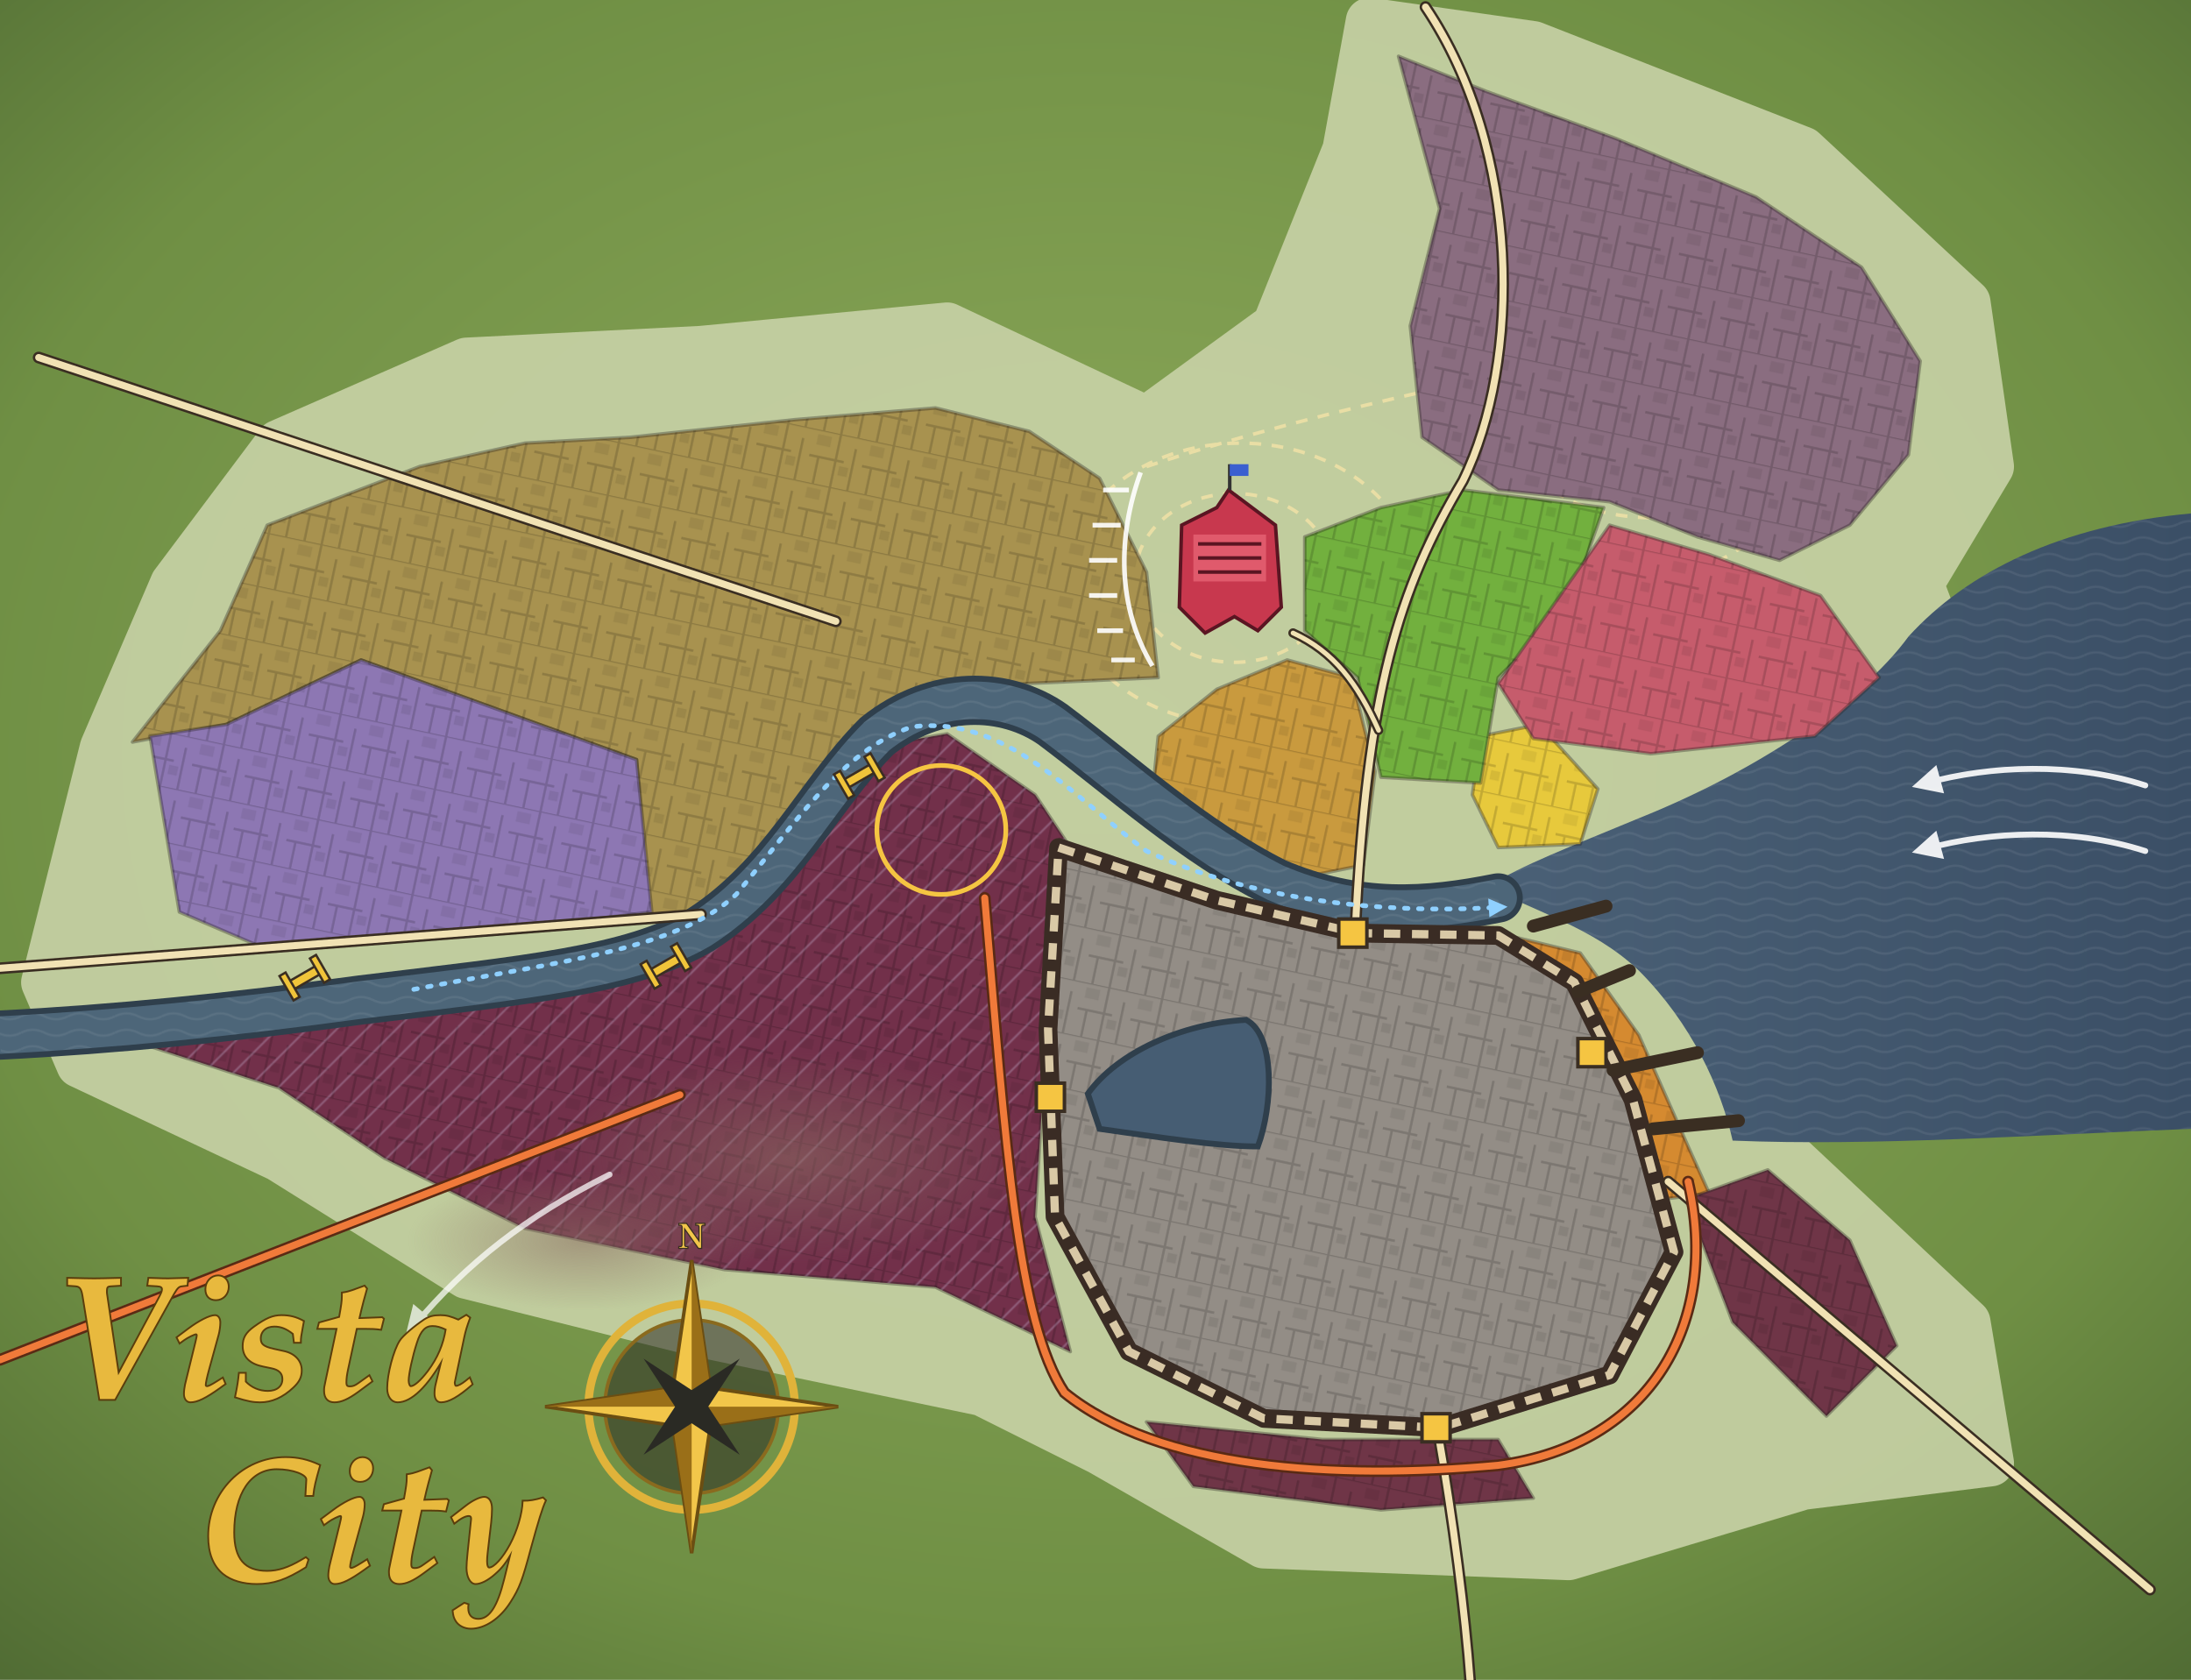
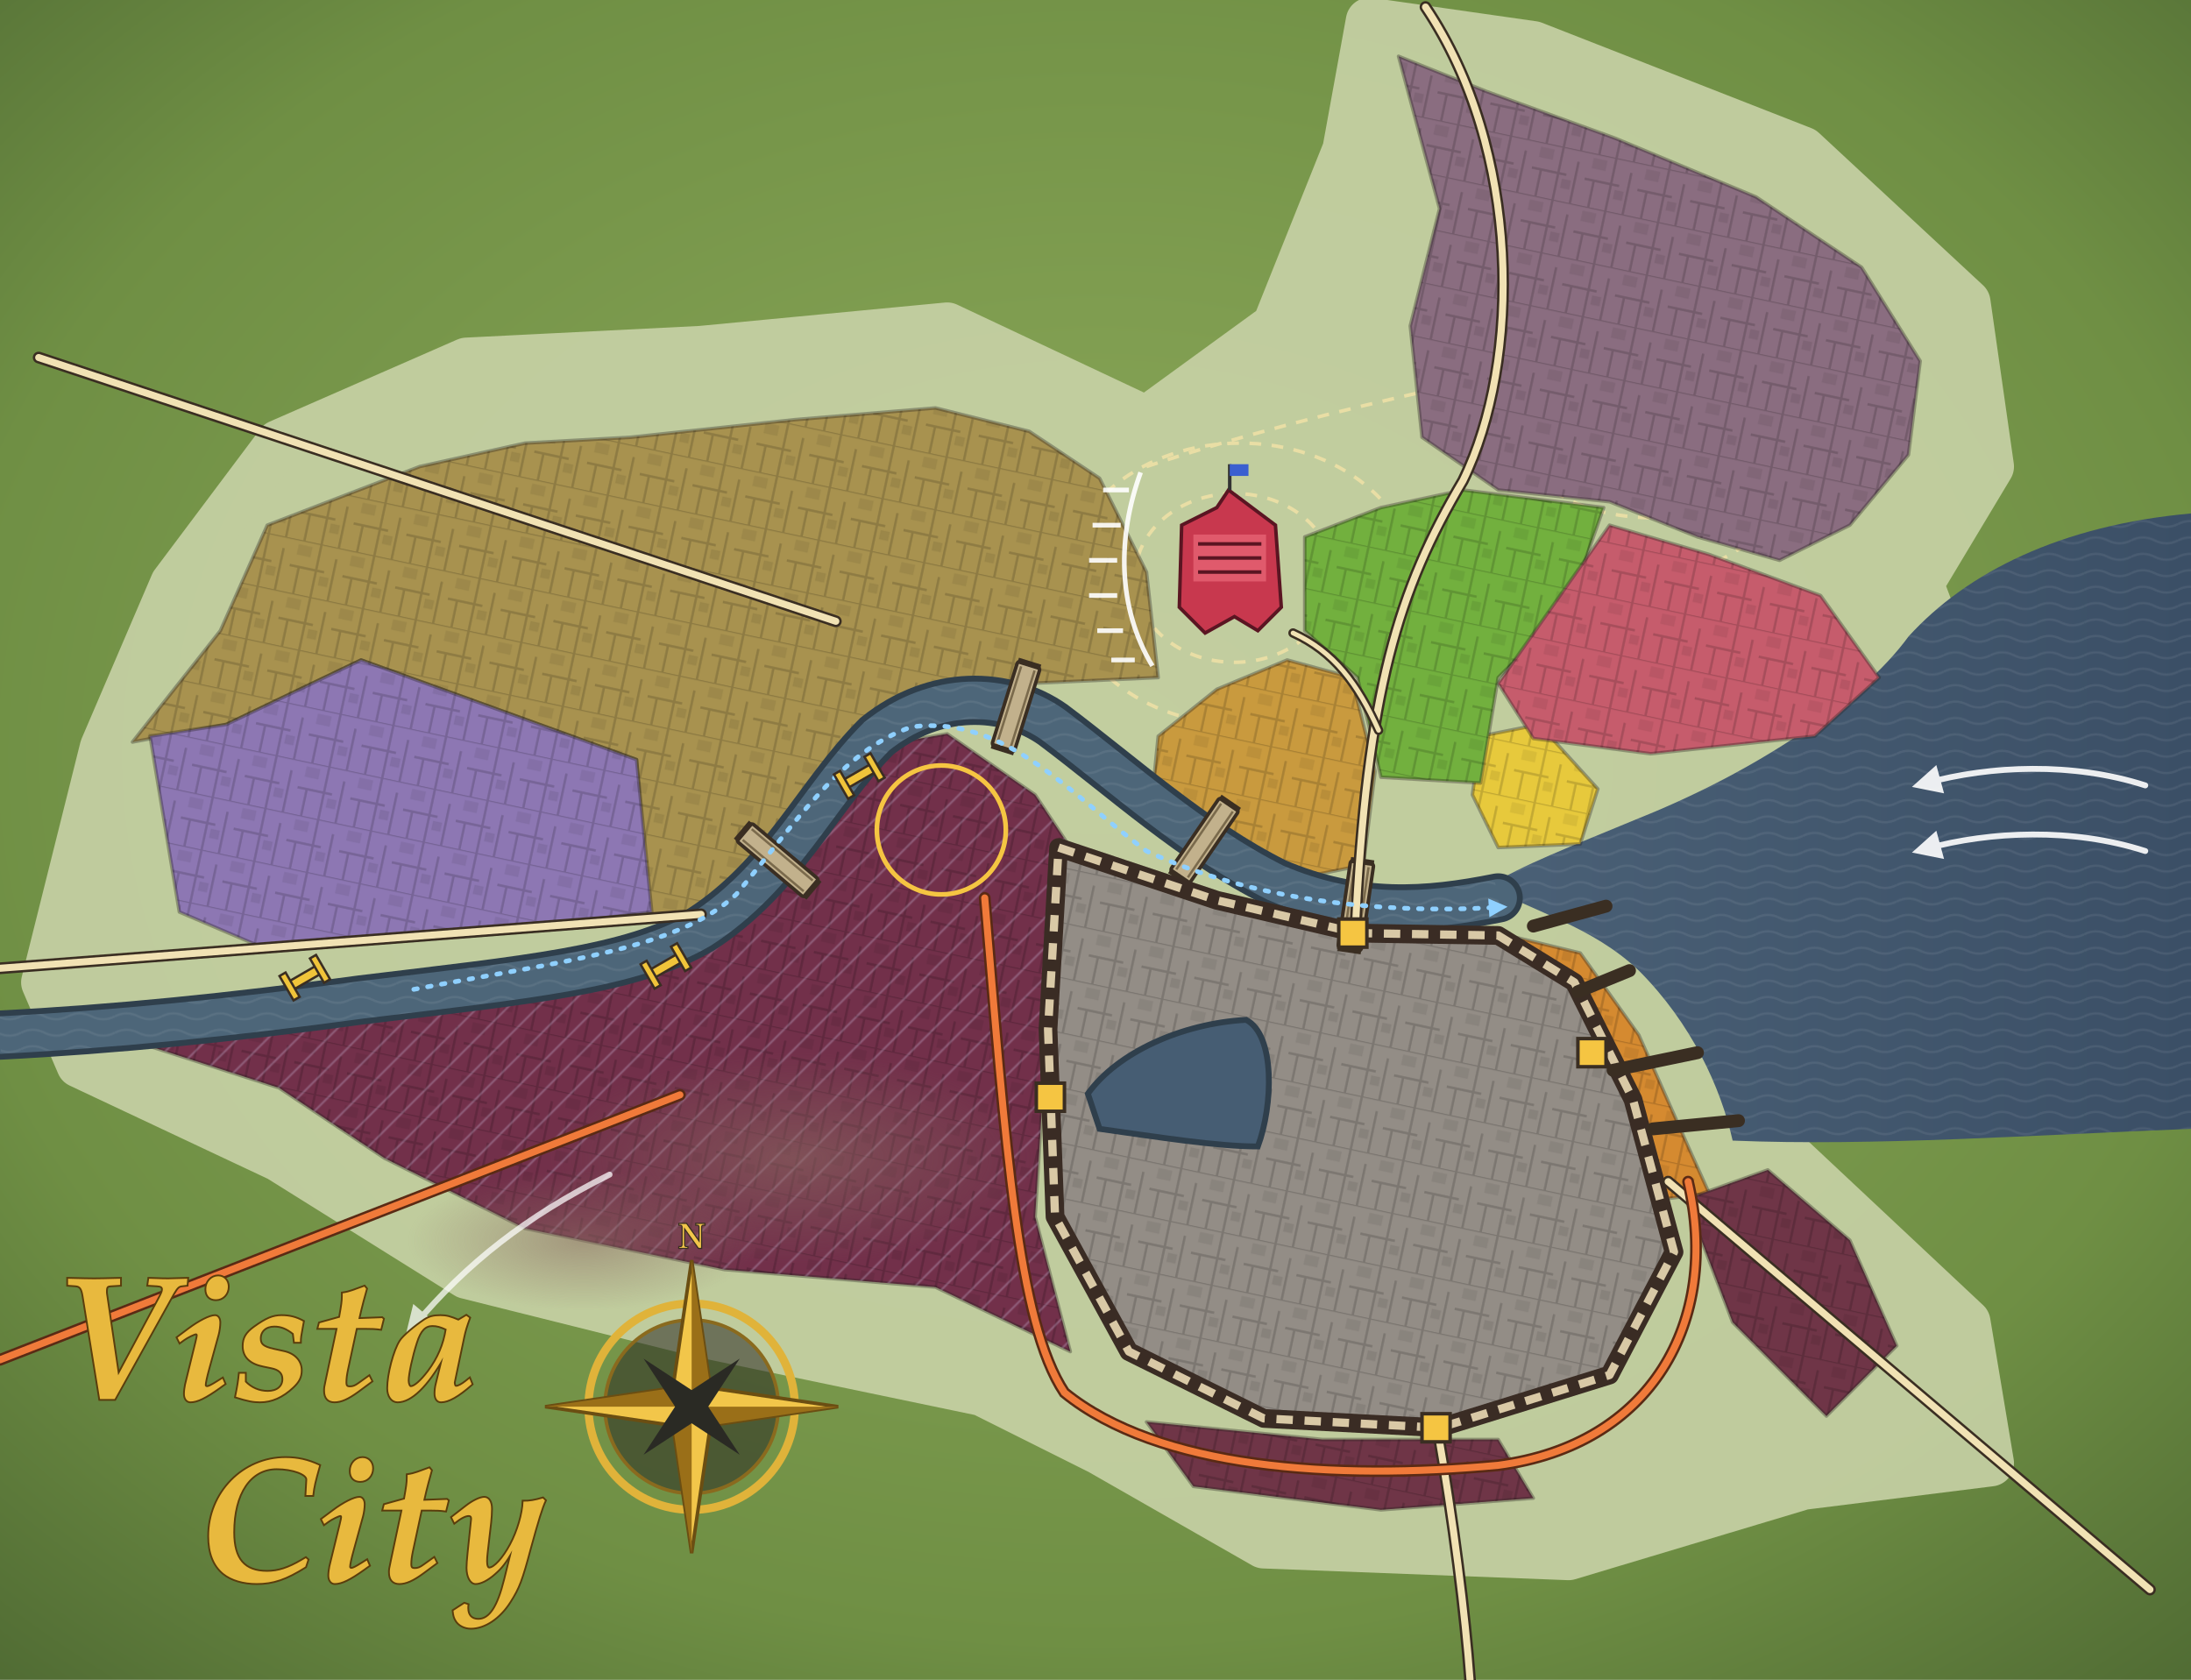
<svg xmlns="http://www.w3.org/2000/svg" width="1869" height="1433" viewBox="22 22 1869 1433">
  <defs>
    <radialGradient id="grass" cx="50%" cy="45%" r="75%">
      <stop offset="0" stop-color="#8fab5c" />
      <stop offset="0.7" stop-color="#6f8f44" />
      <stop offset="1" stop-color="#4f6a33" />
    </radialGradient>
    <linearGradient id="sea" x1="0" y1="0" x2="1" y2="0">
      <stop offset="0" stop-color="#4a6076" />
      <stop offset="1" stop-color="#3b4f66" />
    </linearGradient>
    <pattern id="streets" width="46" height="46" patternUnits="userSpaceOnUse" patternTransform="rotate(12)">
      <path d="M0 0H46M0 23H30M23 0V46M8 23V46M38 10V46" stroke="#000" stroke-opacity="0.16" stroke-width="2" fill="none" />
      <rect x="27" y="27" width="8" height="8" fill="#000" fill-opacity="0.08" />
      <rect x="4" y="4" width="12" height="9" fill="#000" fill-opacity="0.07" />
    </pattern>
    <pattern id="hatch" width="18" height="18" patternUnits="userSpaceOnUse" patternTransform="rotate(-45)">
      <path d="M0 9H18" stroke="#c9b6d8" stroke-opacity="0.28" stroke-width="2" />
    </pattern>
    <pattern id="waves" width="40" height="14" patternUnits="userSpaceOnUse">
      <path d="M0 7 Q10 2 20 7 T40 7" fill="none" stroke="#fff" stroke-opacity="0.07" stroke-width="2" />
    </pattern>
    <radialGradient id="smoke">
      <stop offset="0" stop-color="#8b6b62" stop-opacity="0.55" />
      <stop offset="1" stop-color="#8b6b62" stop-opacity="0" />
    </radialGradient>
    <marker id="arrow" viewBox="0 0 10 10" refX="5" refY="5" markerWidth="5" markerHeight="5" orient="auto-start-reverse">
      <path d="M0 0L10 5L0 10Z" fill="#fff" />
    </marker>
    <marker id="barrow" viewBox="0 0 10 10" refX="5" refY="5" markerWidth="4" markerHeight="4" orient="auto">
      <path d="M0 0L10 5L0 10Z" fill="#8fd0ff" />
    </marker>
  </defs>
  <rect x="22" y="22" width="1869" height="1433" fill="url(#grass)" />
  <path d="M1190,40 L1330,60 L1560,150 L1700,280 L1720,420 L1660,520 L1690,600 L1560,700 L1520,760 L1540,1000 L1700,1150 L1720,1270 L1560,1290 L1360,1350 L1100,1340 L960,1260 L860,1210 L620,1160 L420,1110 L260,1010 L90,930 L60,860 L110,660 L170,520 L260,400 L420,330 L620,320 L830,300 L1000,380 L1110,300 L1170,150 Z" fill="#c8d1a6" stroke="#c8d1a6" stroke-width="40" stroke-linejoin="round" opacity="0.9" />
  <path d="M1891,460 C1780,470 1700,510 1650,565 C1610,620 1520,680 1420,720 C1360,745 1320,760 1292,778 C1330,800 1380,812 1420,850 C1465,895 1490,950 1500,995 C1620,1000 1760,990 1891,985 Z" fill="url(#sea)" />
  <path d="M1891,460 C1780,470 1700,510 1650,565 C1610,620 1520,680 1420,720 C1360,745 1320,760 1292,778 C1330,800 1380,812 1420,850 C1465,895 1490,950 1500,995 C1620,1000 1760,990 1891,985 Z" fill="url(#waves)" />
  <g fill="none" stroke="#f3e2a6" stroke-width="3" stroke-dasharray="10 9" opacity="0.8">
    <ellipse cx="1075" cy="515" rx="85" ry="72" />
    <ellipse cx="1080" cy="520" rx="150" ry="120" />
    <ellipse cx="1470" cy="375" rx="150" ry="85" transform="rotate(-12 1470 375)" />
    <path d="M1000,420 C1150,370 1350,330 1520,300 C1650,290 1640,420 1540,470 C1420,540 1300,620 1180,660" />
  </g>
  <path d="M1215,70 L1290,100 L1400,140 L1520,190 L1610,250 L1660,330 L1650,410 L1600,470 L1540,500 L1470,480 L1395,450 L1300,440 L1235,395 L1225,300 L1250,200 Z" fill="#8a6d80" stroke="#2a2320" stroke-opacity="0.35" stroke-width="3" stroke-linejoin="round" />
  <path d="M1215,70 L1290,100 L1400,140 L1520,190 L1610,250 L1660,330 L1650,410 L1600,470 L1540,500 L1470,480 L1395,450 L1300,440 L1235,395 L1225,300 L1250,200 Z" fill="url(#streets)" />
  <path d="M135,655 L210,560 L250,470 L380,420 L470,400 L560,395 L700,380 L820,370 L900,390 L960,430 L1000,510 L1010,600 L900,605 L800,612 L745,655 L690,720 L640,790 L600,815 L575,800 L565,670 L330,585 L215,640 Z" fill="#a8924f" stroke="#2a2320" stroke-opacity="0.35" stroke-width="3" stroke-linejoin="round" />
  <path d="M135,655 L210,560 L250,470 L380,420 L470,400 L560,395 L700,380 L820,370 L900,390 L960,430 L1000,510 L1010,600 L900,605 L800,612 L745,655 L690,720 L640,790 L600,815 L575,800 L565,670 L330,585 L215,640 Z" fill="url(#streets)" />
  <path d="M150,650 L215,640 L330,585 L565,670 L578,800 L430,818 L250,832 L175,800 Z" fill="#8d77b3" stroke="#2a2320" stroke-opacity="0.35" stroke-width="3" stroke-linejoin="round" />
  <path d="M150,650 L215,640 L330,585 L565,670 L578,800 L430,818 L250,832 L175,800 Z" fill="url(#streets)" />
  <path d="M120,905 L250,880 L420,860 L560,845 L640,800 L700,735 L760,660 L830,648 L905,700 L935,745 L915,900 L905,1060 L935,1175 L820,1120 L640,1105 L470,1070 L350,1010 L260,950 Z" fill="#72304a" stroke="#2a2320" stroke-opacity="0.35" stroke-width="3" stroke-linejoin="round" />
  <path d="M120,905 L250,880 L420,860 L560,845 L640,800 L700,735 L760,660 L830,648 L905,700 L935,745 L915,900 L905,1060 L935,1175 L820,1120 L640,1105 L470,1070 L350,1010 L260,950 Z" fill="url(#streets)" />
  <path d="M120,905 L250,880 L420,860 L560,845 L640,800 L700,735 L760,660 L830,648 L905,700 L935,745 L915,900 L905,1060 L935,1175 L820,1120 L640,1105 L470,1070 L350,1010 L260,950 Z" fill="url(#hatch)" />
  <path d="M925,745 L1060,790 L1180,818 L1300,820 L1365,860 L1415,960 L1450,1090 L1395,1195 L1250,1240 L1100,1232 L985,1175 L922,1060 L916,900 Z" fill="#938d86" stroke="#2a2320" stroke-opacity="0.35" stroke-width="3" stroke-linejoin="round" />
  <path d="M925,745 L1060,790 L1180,818 L1300,820 L1365,860 L1415,960 L1450,1090 L1395,1195 L1250,1240 L1100,1232 L985,1175 L922,1060 L916,900 Z" fill="url(#streets)" />
  <path d="M1300,818 L1370,835 L1420,905 L1462,1000 L1480,1040 L1440,1045 L1410,960 L1365,862 Z" fill="#d58a30" stroke="#2a2320" stroke-opacity="0.35" stroke-width="3" stroke-linejoin="round" />
  <path d="M1300,818 L1370,835 L1420,905 L1462,1000 L1480,1040 L1440,1045 L1410,960 L1365,862 Z" fill="url(#streets)" />
  <path d="M1010,650 L1060,610 L1120,585 L1175,600 L1195,680 L1185,760 L1110,775 L1040,745 L1005,700 Z" fill="#c99a3e" stroke="#2a2320" stroke-opacity="0.35" stroke-width="3" stroke-linejoin="round" />
  <path d="M1010,650 L1060,610 L1120,585 L1175,600 L1195,680 L1185,760 L1110,775 L1040,745 L1005,700 Z" fill="url(#streets)" />
  <path d="M1285,650 L1335,640 L1385,695 L1370,742 L1300,745 L1278,700 Z" fill="#e7c93c" stroke="#2a2320" stroke-opacity="0.35" stroke-width="3" stroke-linejoin="round" />
  <path d="M1285,650 L1335,640 L1385,695 L1370,742 L1300,745 L1278,700 Z" fill="url(#streets)" />
  <path d="M1135,480 L1200,455 L1270,440 L1390,455 L1360,540 L1300,600 L1285,690 L1200,685 L1180,600 L1135,560 Z" fill="#72b03e" stroke="#2a2320" stroke-opacity="0.35" stroke-width="3" stroke-linejoin="round" />
  <path d="M1135,480 L1200,455 L1270,440 L1390,455 L1360,540 L1300,600 L1285,690 L1200,685 L1180,600 L1135,560 Z" fill="url(#streets)" />
  <path d="M1300,605 L1395,470 L1480,495 L1575,530 L1625,600 L1570,650 L1430,665 L1330,652 Z" fill="#c65c6c" stroke="#2a2320" stroke-opacity="0.35" stroke-width="3" stroke-linejoin="round" />
  <path d="M1300,605 L1395,470 L1480,495 L1575,530 L1625,600 L1570,650 L1430,665 L1330,652 Z" fill="url(#streets)" />
  <path d="M1460,1045 L1530,1020 L1600,1080 L1640,1170 L1580,1230 L1500,1150 Z" fill="#6f3547" stroke="#2a2320" stroke-opacity="0.35" stroke-width="3" stroke-linejoin="round" />
  <path d="M1460,1045 L1530,1020 L1600,1080 L1640,1170 L1580,1230 L1500,1150 Z" fill="url(#streets)" />
  <path d="M1000,1235 L1150,1250 L1300,1250 L1330,1300 L1200,1310 L1040,1290 Z" fill="#6f3547" stroke="#2a2320" stroke-opacity="0.35" stroke-width="3" stroke-linejoin="round" />
  <path d="M1000,1235 L1150,1250 L1300,1250 L1330,1300 L1200,1310 L1040,1290 Z" fill="url(#streets)" />
  <ellipse cx="700" cy="1010" rx="210" ry="90" fill="url(#smoke)" />
  <ellipse cx="520" cy="1080" rx="150" ry="60" fill="url(#smoke)" />
  <path d="M22,905 C120,900 220,890 330,875 C470,858 560,850 620,815 C690,770 720,700 770,650 C820,610 880,612 920,640 C980,685 1040,740 1110,775 C1180,805 1240,800 1300,788" fill="none" stroke="#2f3f4c" stroke-width="42" stroke-linecap="round" />
  <path d="M22,905 C120,900 220,890 330,875 C470,858 560,850 620,815 C690,770 720,700 770,650 C820,610 880,612 920,640 C980,685 1040,740 1110,775 C1180,805 1240,800 1300,788" fill="none" stroke="#4d6679" stroke-width="32" stroke-linecap="round" />
  <path d="M22,905 C120,900 220,890 330,875 C470,858 560,850 620,815 C690,770 720,700 770,650 C820,610 880,612 920,640 C980,685 1040,740 1110,775 C1180,805 1240,800 1300,788" fill="none" stroke="url(#waves)" stroke-width="32" />
  <path d="M950,955 C975,920 1030,895 1085,892 C1110,905 1108,965 1095,1000 C1060,1000 1010,992 960,985 Z" fill="#465d73" stroke="#2f3f4c" stroke-width="5" />
+   <g transform="translate(1178.6 794.6) rotate(98.3)">
+     <rect x="-38" y="-10" width="76" height="20" rx="3" fill="#c2b18c" stroke="#3a2e22" stroke-width="3" />
+     <path d="M-34 -6H34M-34 6H34" stroke="#7a6a4c" stroke-width="2" />
+     <path d="M-38 -10v20M38 -10v20" stroke="#3a2e22" stroke-width="5" />
+   </g>
+   <g transform="translate(1049.5 739) rotate(124.3)">
+     <rect x="-38" y="-10" width="76" height="20" rx="3" fill="#c2b18c" stroke="#3a2e22" stroke-width="3" />
+     <path d="M-34 -6H34M-34 6H34" stroke="#7a6a4c" stroke-width="2" />
+     <path d="M-38 -10v20M38 -10v20" stroke="#3a2e22" stroke-width="5" />
+   </g>
+   <g transform="translate(888.7 624.7) rotate(107.3)">
+     <rect x="-38" y="-10" width="76" height="20" rx="3" fill="#c2b18c" stroke="#3a2e22" stroke-width="3" />
+     <path d="M-34 -6H34M-34 6H34" stroke="#7a6a4c" stroke-width="2" />
+     <path d="M-38 -10v20M38 -10v20" stroke="#3a2e22" stroke-width="5" />
+   </g>
+   <g transform="translate(685.4 755.8) rotate(40.1)">
+     <rect x="-38" y="-10" width="76" height="20" rx="3" fill="#c2b18c" stroke="#3a2e22" stroke-width="3" />
+     <path d="M-34 -6H34M-34 6H34" stroke="#7a6a4c" stroke-width="2" />
+     <path d="M-38 -10v20M38 -10v20" stroke="#3a2e22" stroke-width="5" />
+   </g>
  <g>
    <path d="M1030,470 L1060,455 L1070,440 L1090,455 L1110,470 L1115,540 L1095,560 L1075,548 L1050,562 L1028,540 Z" fill="#c8384e" stroke="#5a1522" stroke-width="3" />
    <rect x="1040" y="478" width="62" height="40" fill="#e05a6c" />
    <path d="M1044 486h54M1044 498h54M1044 510h54" stroke="#5a1522" stroke-width="3" />
    <path d="M1071 440V418" stroke="#333" stroke-width="3" />
    <path d="M1071 418h16v10h-16z" fill="#3b5fd0" />
  </g>
  <g fill="none" stroke="#fff" stroke-width="4" opacity="0.9">
    <path d="M995,425 C975,480 975,540 1005,590" />
    <path d="M985,440h-22M978,470h-24M975,500h-24M975,530h-24M980,560h-22M990,585h-20" />
  </g>
  <path d="M925,745 L1060,790 L1180,818 L1300,820 L1365,860 L1415,960 L1450,1090 L1395,1195 L1250,1240 L1100,1232 L985,1175 L922,1060 L916,900 Z" fill="none" stroke="#3a2c24" stroke-width="16" stroke-linejoin="round" />
  <path d="M925,745 L1060,790 L1180,818 L1300,820 L1365,860 L1415,960 L1450,1090 L1395,1195 L1250,1240 L1100,1232 L985,1175 L922,1060 L916,900 Z" fill="none" stroke="#d9c9a6" stroke-width="7" stroke-dasharray="14 10" stroke-linejoin="round" />
  <path d="M1238,28 C1320,150 1320,330 1270,432 C1215,525 1188,610 1178,818" fill="none" stroke="#3a2e22" stroke-width="10" stroke-linecap="round" />
  <path d="M1238,28 C1320,150 1320,330 1270,432 C1215,525 1188,610 1178,818" fill="none" stroke="#f1e2b4" stroke-width="6" stroke-linecap="round" />
  <path d="M1248,1240 C1262,1320 1272,1400 1276,1455" fill="none" stroke="#3a2e22" stroke-width="10" stroke-linecap="round" />
  <path d="M1248,1240 C1262,1320 1272,1400 1276,1455" fill="none" stroke="#f1e2b4" stroke-width="6" stroke-linecap="round" />
  <path d="M55,327 L735,552" fill="none" stroke="#3a2e22" stroke-width="10" stroke-linecap="round" />
  <path d="M55,327 L735,552" fill="none" stroke="#f1e2b4" stroke-width="6" stroke-linecap="round" />
  <path d="M22,848 L620,802" fill="none" stroke="#3a2e22" stroke-width="10" stroke-linecap="round" />
  <path d="M22,848 L620,802" fill="none" stroke="#f1e2b4" stroke-width="6" stroke-linecap="round" />
  <path d="M1445,1030 L1856,1378" fill="none" stroke="#3a2e22" stroke-width="10" stroke-linecap="round" />
  <path d="M1445,1030 L1856,1378" fill="none" stroke="#f1e2b4" stroke-width="6" stroke-linecap="round" />
  <path d="M1125,562 C1160,578 1180,605 1198,645" fill="none" stroke="#3a2e22" stroke-width="8" stroke-linecap="round" />
  <path d="M1125,562 C1160,578 1180,605 1198,645" fill="none" stroke="#f1e2b4" stroke-width="4" stroke-linecap="round" />
  <path d="M22,1182 L602,956" fill="none" stroke="#5a2a14" stroke-width="10" stroke-linecap="round" />
  <path d="M22,1182 L602,956" fill="none" stroke="#f07a3a" stroke-width="6" stroke-linecap="round" />
  <path d="M862,788 C880,1000 890,1150 930,1210 C1010,1275 1160,1285 1300,1272 C1430,1255 1490,1150 1462,1030" fill="none" stroke="#5a2a14" stroke-width="10" stroke-linecap="round" />
  <path d="M862,788 C880,1000 890,1150 930,1210 C1010,1275 1160,1285 1300,1272 C1430,1255 1490,1150 1462,1030" fill="none" stroke="#f07a3a" stroke-width="6" stroke-linecap="round" />
  <path d="M375,866 C500,842 600,832 650,785 C700,725 740,662 800,642 C880,632 935,700 1000,748 C1090,790 1200,802 1300,796" fill="none" stroke="#8fd0ff" stroke-width="4" stroke-dasharray="3 9" stroke-linecap="round" marker-end="url(#barrow)" />
  <path d="M1330,812 L1392,795" stroke="#3a2e22" stroke-width="11" stroke-linecap="round" />
  <path d="M1368,868 L1412,850" stroke="#3a2e22" stroke-width="11" stroke-linecap="round" />
  <path d="M1398,935 L1470,920" stroke="#3a2e22" stroke-width="11" stroke-linecap="round" />
  <path d="M1432,985 L1505,978" stroke="#3a2e22" stroke-width="11" stroke-linecap="round" />
  <g transform="translate(755 684) rotate(-30)">
    <rect x="-16" y="-4" width="32" height="8" fill="#f0c43a" stroke="#3a2e22" stroke-width="2" />
    <rect x="-18" y="-12" width="6" height="24" fill="#f0c43a" stroke="#3a2e22" stroke-width="2" />
    <rect x="12" y="-12" width="6" height="24" fill="#f0c43a" stroke="#3a2e22" stroke-width="2" />
  </g>
  <g transform="translate(590 846) rotate(-30)">
    <rect x="-16" y="-4" width="32" height="8" fill="#f0c43a" stroke="#3a2e22" stroke-width="2" />
    <rect x="-18" y="-12" width="6" height="24" fill="#f0c43a" stroke="#3a2e22" stroke-width="2" />
    <rect x="12" y="-12" width="6" height="24" fill="#f0c43a" stroke="#3a2e22" stroke-width="2" />
  </g>
  <g transform="translate(282 856) rotate(-30)">
    <rect x="-16" y="-4" width="32" height="8" fill="#f0c43a" stroke="#3a2e22" stroke-width="2" />
    <rect x="-18" y="-12" width="6" height="24" fill="#f0c43a" stroke="#3a2e22" stroke-width="2" />
    <rect x="12" y="-12" width="6" height="24" fill="#f0c43a" stroke="#3a2e22" stroke-width="2" />
  </g>
  <rect x="1164" y="806" width="24" height="24" fill="#f5c542" stroke="#3a2e22" stroke-width="3" />
  <rect x="906" y="946" width="24" height="24" fill="#f5c542" stroke="#3a2e22" stroke-width="3" />
  <rect x="1368" y="908" width="24" height="24" fill="#f5c542" stroke="#3a2e22" stroke-width="3" />
  <rect x="1235" y="1228" width="24" height="24" fill="#f5c542" stroke="#3a2e22" stroke-width="3" />
  <circle cx="825" cy="730" r="55" fill="none" stroke="#f5c542" stroke-width="4" />
  <g fill="none" stroke="#fff" stroke-width="5" stroke-linecap="round" marker-end="url(#arrow)" opacity="0.9">
    <path d="M1852,692 C1790,672 1720,675 1665,690" />
    <path d="M1852,748 C1790,728 1720,731 1665,746" />
    <path d="M542,1024 C470,1060 420,1100 376,1152" opacity="0.8" />
  </g>
  <g transform="translate(612 1222)">
    <circle r="88" fill="none" stroke="#e0b33a" stroke-width="7" />
    <circle r="74" fill="#2a2a24" fill-opacity="0.55" stroke="#8a6a1e" stroke-width="3" />
    <path d="M0,-125 L16,-16 L125,0 L16,16 L0,125 L-16,16 L-125,0 L-16,-16 Z" fill="#f2c64a" stroke="#6b4e12" stroke-width="3" />
    <path d="M0,-125 L16,-16 L0,0 Z M125,0 L16,16 L0,0 Z M0,125 L-16,16 L0,0 Z M-125,0 L-16,-16 L0,0 Z" fill="#9a6f18" />
    <path d="M0,-58 L10,-10 L58,0 L10,10 L0,58 L-10,10 L-58,0 L-10,-10 Z" fill="#2a2a24" transform="rotate(45)" />
    <text y="-135" text-anchor="middle" font-family="Georgia,serif" font-weight="700" font-size="30" fill="#f2c64a" stroke="#3a2e22" stroke-width="1">N</text>
  </g>
  <g font-family="'Palatino Linotype',Palatino,Georgia,serif" font-weight="700" font-style="italic" fill="#e8b93e" stroke="#5a3d0c" stroke-width="3" paint-order="stroke">
    <text x="70" y="1215" font-size="150">Vista</text>
    <text x="190" y="1370" font-size="150">City</text>
  </g>
</svg>
